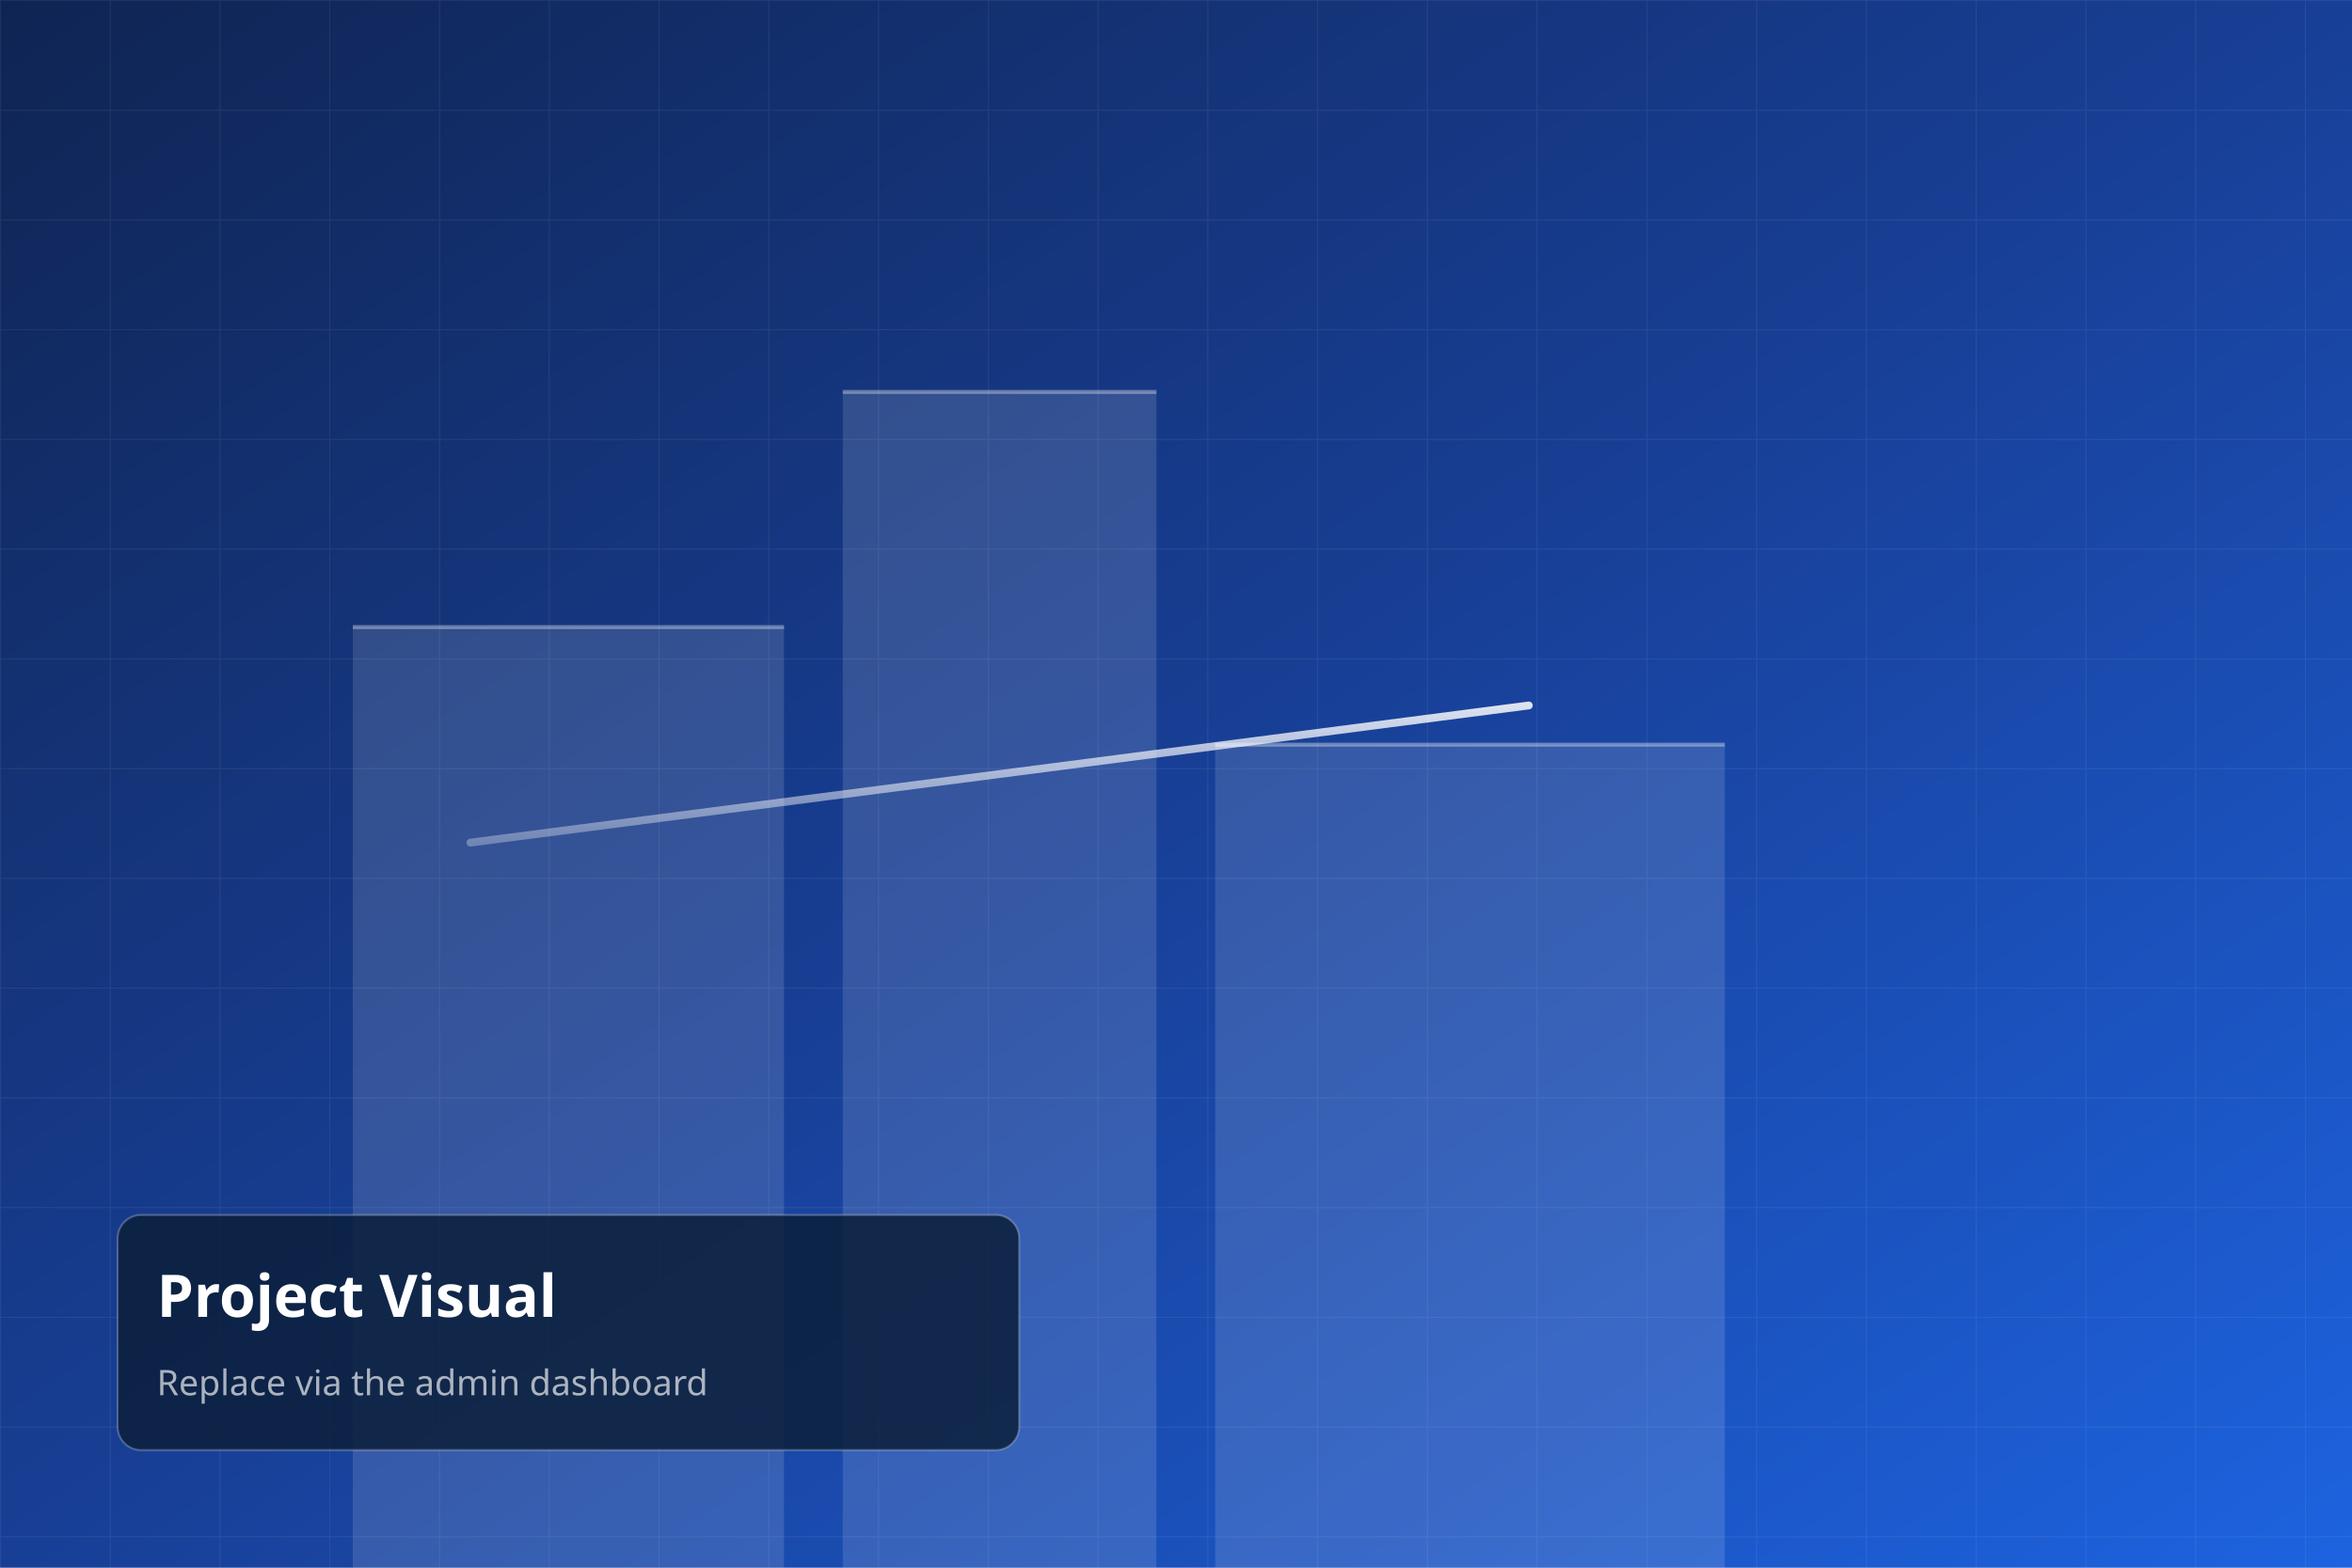
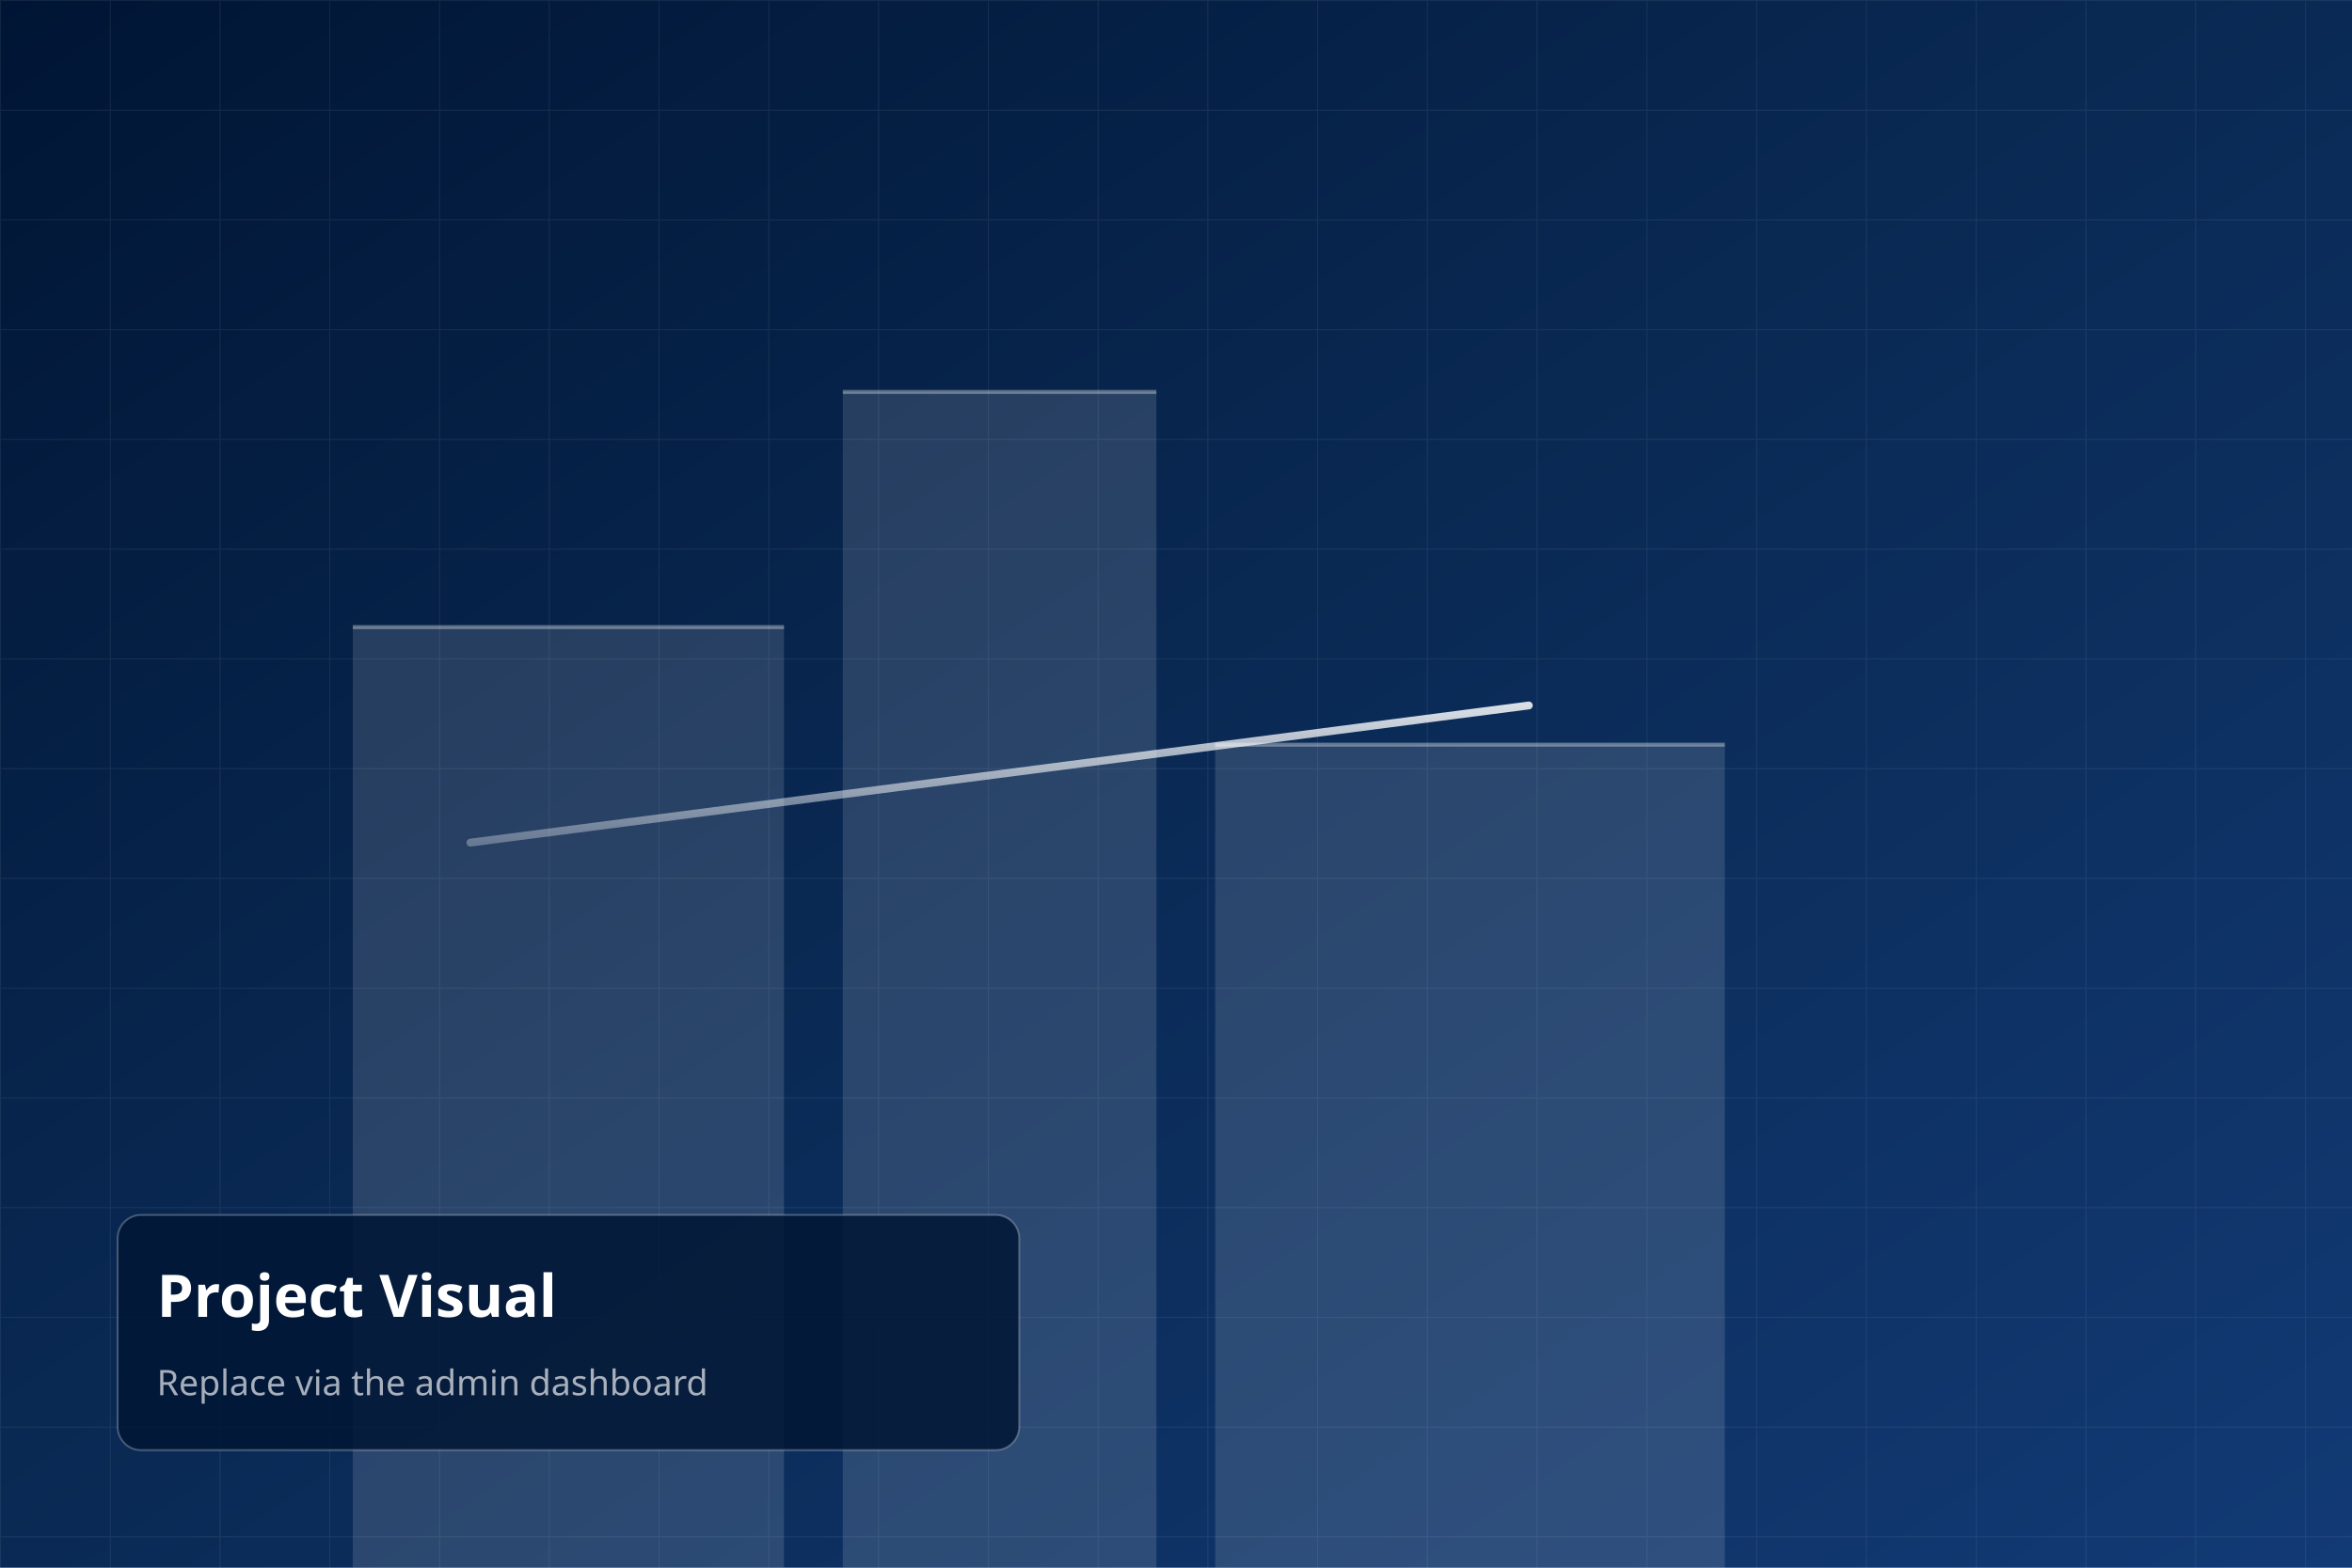
<svg xmlns="http://www.w3.org/2000/svg" viewBox="0 0 1200 800" role="img" aria-label="SAAJ Partners and Consult — project placeholder">
  <defs>
    <linearGradient id="bg2" x1="0" y1="0" x2="1" y2="1">
-       <stop offset="0" stop-color="#0f2452" />
-       <stop offset="0.5" stop-color="#183f96" />
-       <stop offset="1" stop-color="#1d63e0" />
+       <stop offset="0" stop-color="#001534" />
+       <stop offset="0.5" stop-color="#0a2a55" />
+       <stop offset="1" stop-color="#123a75" />
    </linearGradient>
    <pattern id="grid" width="56" height="56" patternUnits="userSpaceOnUse">
      <path d="M56 0H0V56" fill="none" stroke="#ffffff" stroke-opacity="0.07" stroke-width="1" />
    </pattern>
    <linearGradient id="w" x1="0" y1="0" x2="0" y2="1">
      <stop offset="0" stop-color="#ffffff" stop-opacity="0.85" />
      <stop offset="1" stop-color="#ffffff" stop-opacity="0.3" />
    </linearGradient>
  </defs>
  <rect width="1200" height="800" fill="url(#bg2)" />
  <rect width="1200" height="800" fill="url(#grid)" />
  <g fill="#ffffff" opacity="0.13">
    <rect x="180" y="320" width="220" height="480" />
    <rect x="430" y="200" width="160" height="600" />
    <rect x="620" y="380" width="260" height="420" />
  </g>
  <g fill="none" stroke="#ffffff" stroke-opacity="0.35" stroke-width="2">
    <line x1="180" y1="320" x2="400" y2="320" />
    <line x1="430" y1="200" x2="590" y2="200" />
    <line x1="620" y1="380" x2="880" y2="380" />
  </g>
  <g stroke="url(#w)" stroke-width="4" fill="none" stroke-linecap="round">
    <line x1="240" y1="800" x2="240" y2="430" />
    <line x1="240" y1="430" x2="780" y2="360" />
    <line x1="520" y1="388" x2="520" y2="500" />
    <line x1="520" y1="500" x2="560" y2="500" />
  </g>
  <g>
-     <rect x="60" y="620" width="460" height="120" rx="12" fill="#0b1f3a" opacity="0.85" />
+     <rect x="60" y="620" width="460" height="120" rx="12" fill="#001534" opacity="0.85" />
    <rect x="60" y="620" width="460" height="120" rx="12" fill="none" stroke="#ffffff" stroke-opacity="0.25" />
    <text x="80" y="672" font-family="sans-serif" font-size="30" font-weight="700" fill="#ffffff">Project Visual</text>
    <text x="80" y="712" font-family="sans-serif" font-size="18" fill="#ffffff" opacity="0.65">Replace via the admin dashboard</text>
  </g>
</svg>
